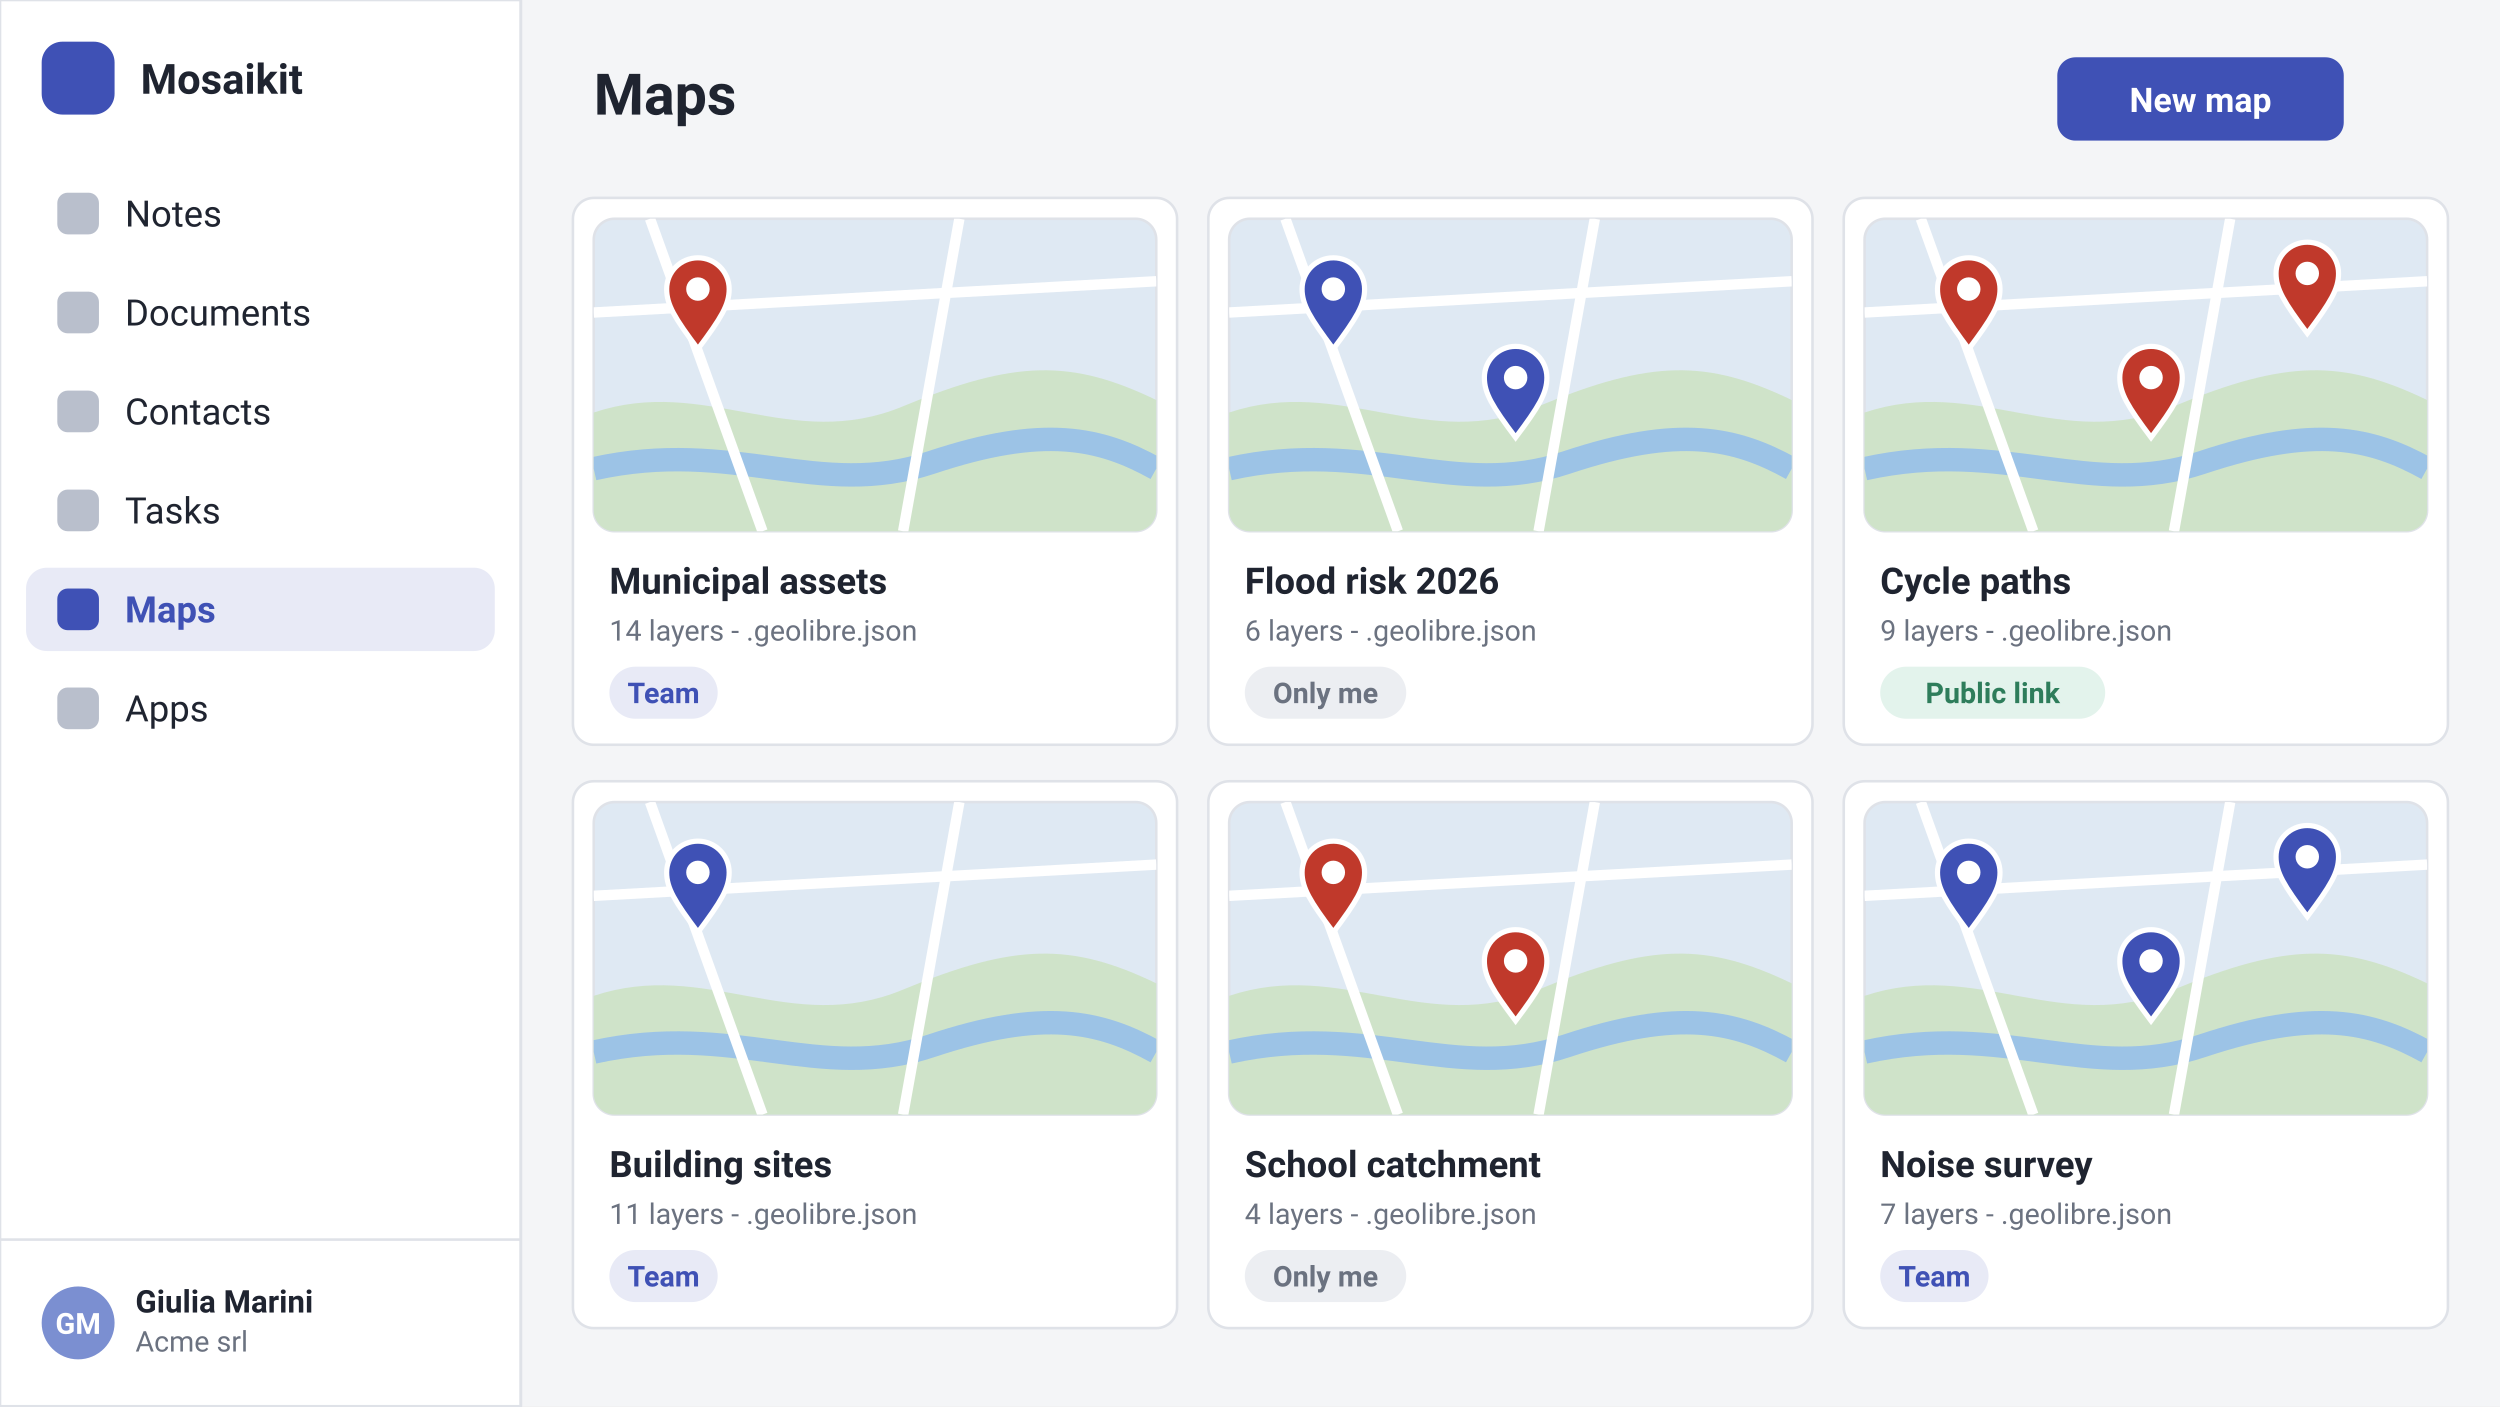
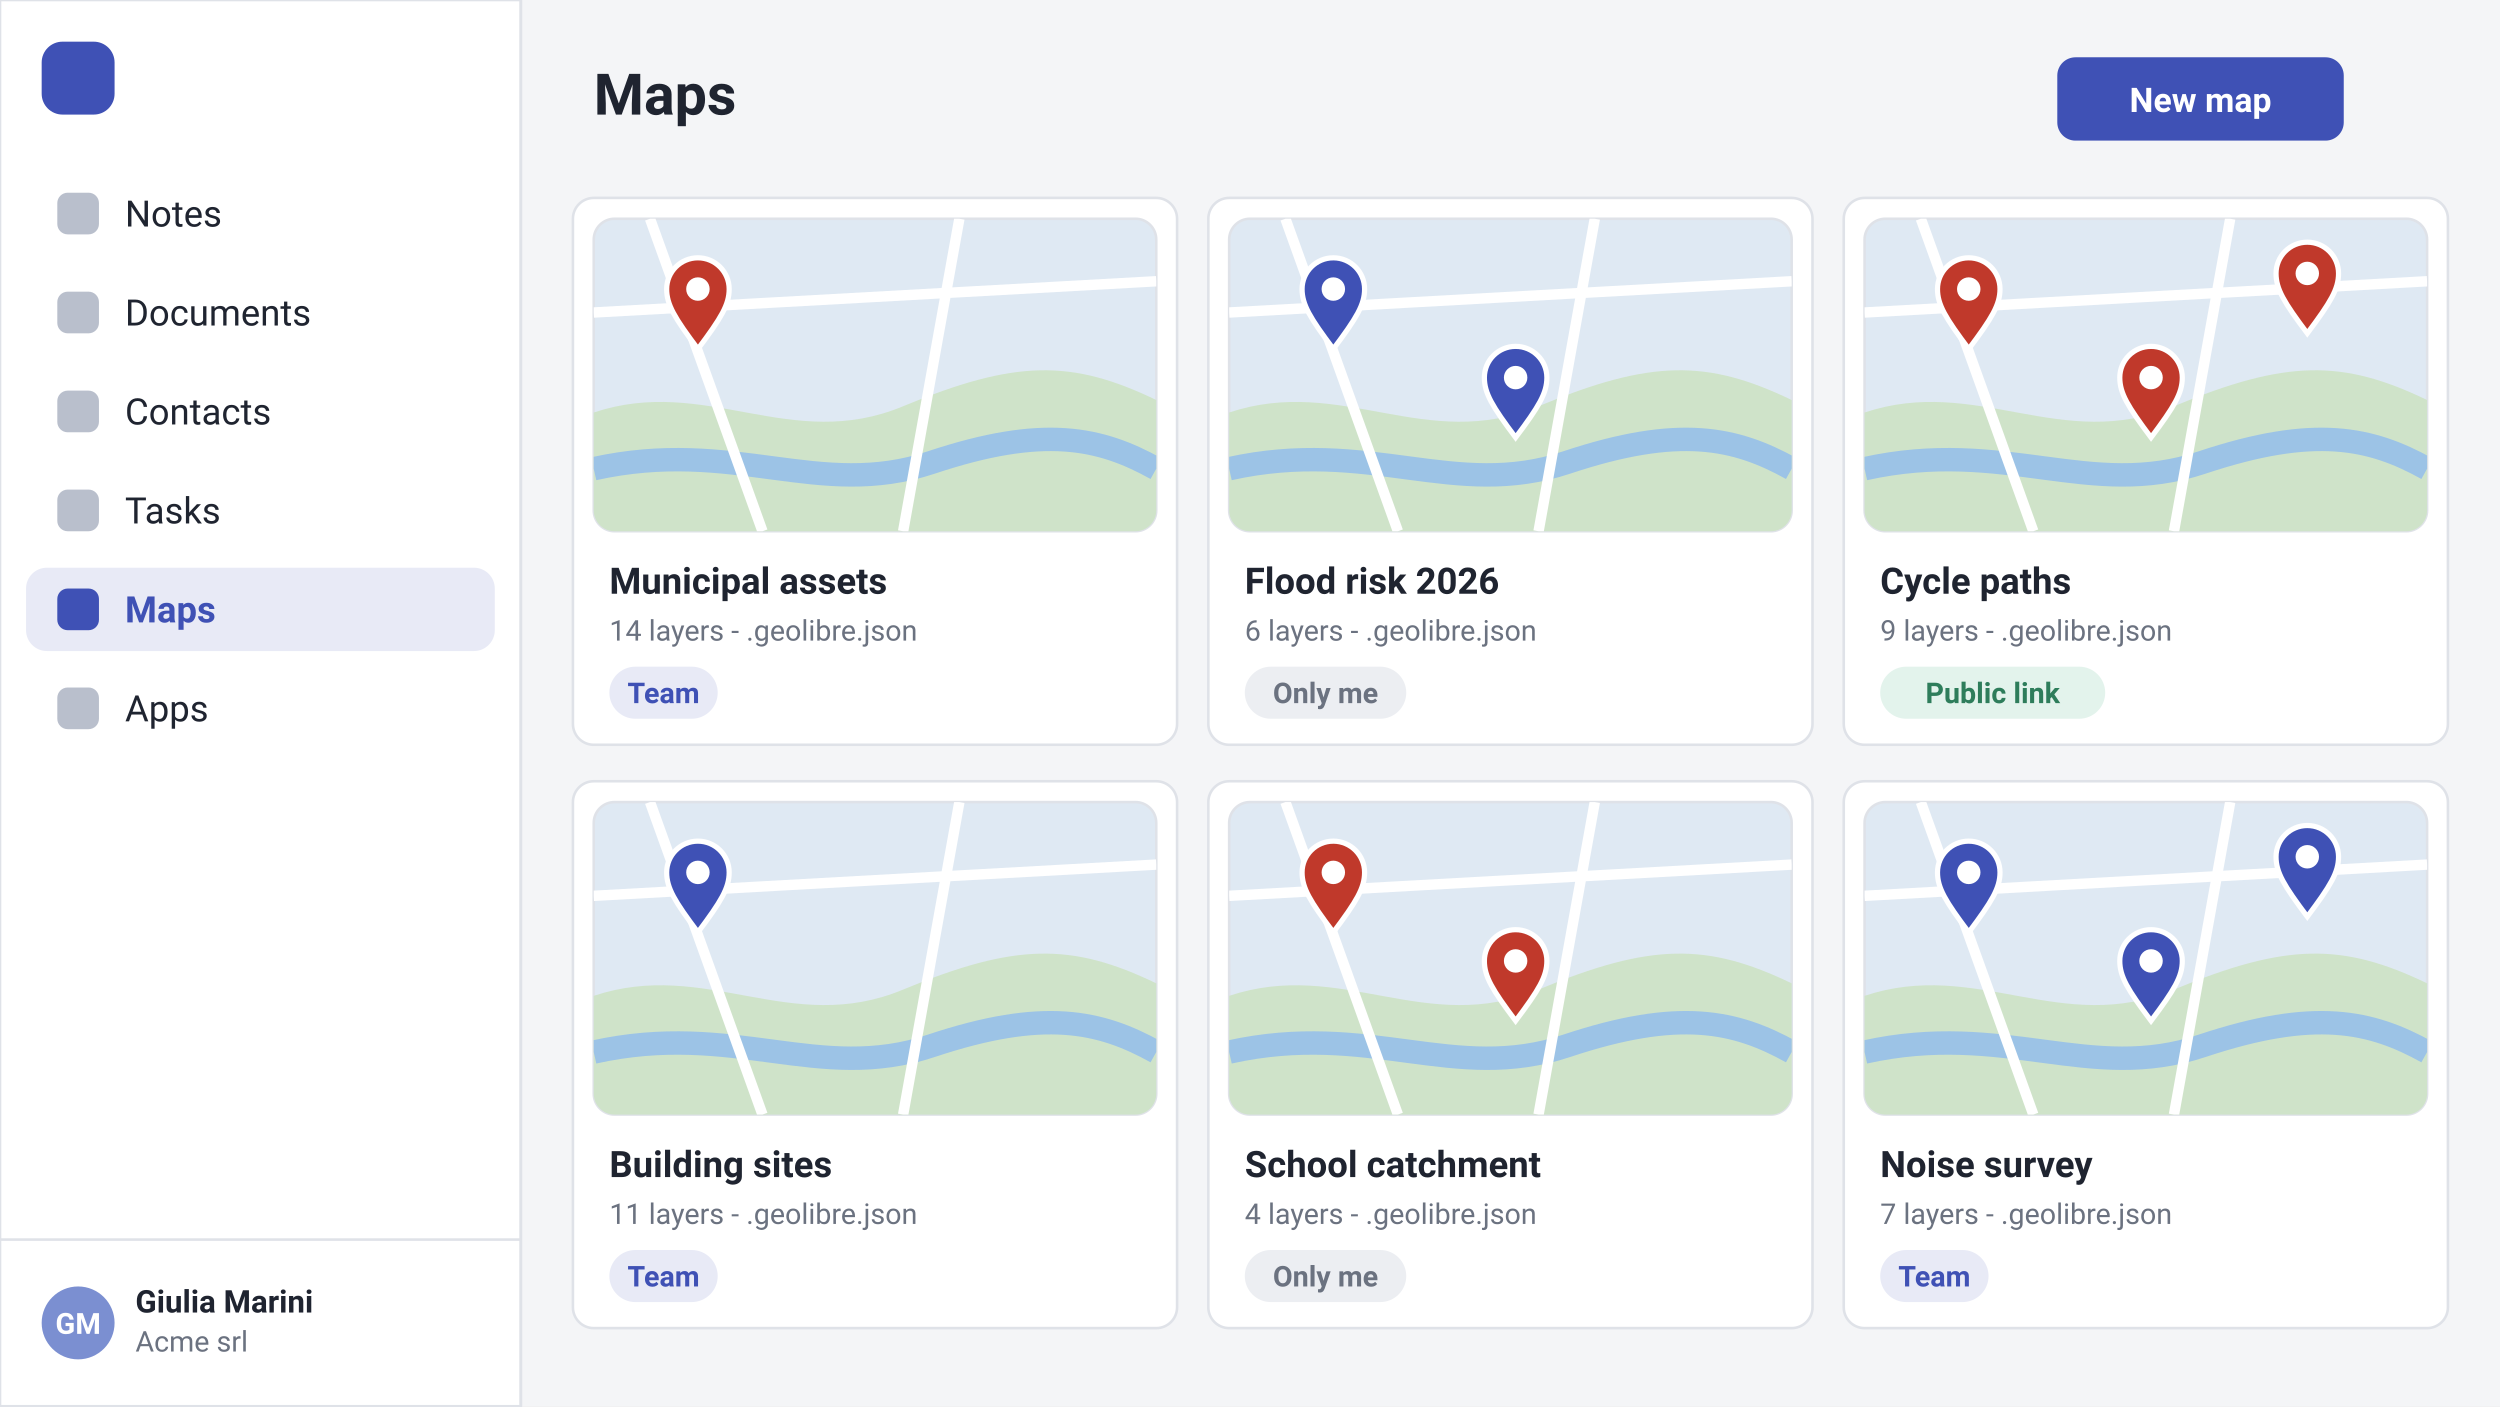
<svg xmlns="http://www.w3.org/2000/svg" viewBox="0 0 960 540" role="img" aria-label="Maps: the catalogue of maps" font-family="Segoe UI, Roboto, Helvetica, Arial, sans-serif">
  <rect width="960" height="540" fill="#f4f5f7" />
  <rect x="0" y="0" width="200" height="540" rx="0" fill="#ffffff" stroke="#dfe2e8" />
  <rect x="16" y="16" width="28" height="28" rx="8" fill="#3f51b5" />
-   <text x="54" y="36" font-size="16" fill="#1f2430" font-weight="600">Mosaikit</text>
  <rect x="22" y="74" width="16" height="16" rx="4" fill="#b9bfcc" />
  <text x="48" y="87" font-size="14" fill="#1f2430">Notes</text>
  <rect x="22" y="112" width="16" height="16" rx="4" fill="#b9bfcc" />
  <text x="48" y="125" font-size="14" fill="#1f2430">Documents</text>
  <rect x="22" y="150" width="16" height="16" rx="4" fill="#b9bfcc" />
  <text x="48" y="163" font-size="14" fill="#1f2430">Contacts</text>
  <rect x="22" y="188" width="16" height="16" rx="4" fill="#b9bfcc" />
  <text x="48" y="201" font-size="14" fill="#1f2430">Tasks</text>
  <rect x="10" y="218" width="180" height="32" rx="8" fill="#e8eaf6" />
  <rect x="22" y="226" width="16" height="16" rx="4" fill="#3f51b5" />
  <text x="48" y="239" font-size="14" fill="#3f51b5" font-weight="600">Maps</text>
  <rect x="22" y="264" width="16" height="16" rx="4" fill="#b9bfcc" />
  <text x="48" y="277" font-size="14" fill="#1f2430">Apps</text>
  <line x1="0" y1="476" x2="200" y2="476" stroke="#dfe2e8" stroke-width="1" />
  <circle cx="30" cy="508" r="14" fill="#7b8fd1" />
  <text x="30" y="512.2" font-size="11.2" fill="#fff" font-weight="600" text-anchor="middle">GM</text>
  <text x="52" y="504" font-size="12" fill="#1f2430" font-weight="600">Giulia Marini</text>
  <text x="52" y="519" font-size="11" fill="#6b7280">Acme srl</text>
  <line x1="200" y1="0" x2="200" y2="540" stroke="#dfe2e8" stroke-width="1" />
  <text x="228" y="44" font-size="22" fill="#1f2430" font-weight="600">Maps</text>
  <rect x="790" y="22" width="110" height="32" rx="7" fill="#3f51b5" />
  <text x="845" y="43" font-size="13" fill="#fff" font-weight="600" text-anchor="middle">New map</text>
  <rect x="220" y="76" width="232" height="210" rx="8" fill="#ffffff" stroke="#dfe2e8" />
  <rect x="228" y="84" width="216" height="120" rx="8" fill="#dfe9f3" stroke="#dfe2e8" />
  <clipPath id="m0">
    <rect x="228" y="84" width="216" height="120" rx="8" />
  </clipPath>
  <g clip-path="url(#m0)">
    <path d="M228 158.4C271.2 144 303.6 174 346.8 156S411.6 138 444 153.6V204H228Z" fill="#cfe3c9" />
    <path d="M228 180C282 168 314.4 192 357.6 177.6S422.4 168 444 180" stroke="#9cc3e6" stroke-width="9" fill="none" />
    <path d="M249.6 84L292.8 204M228 120L444 108M368.4 84L346.8 204" stroke="#fff" stroke-width="4" fill="none" />
  </g>
  <path d="M268 134c-9-12-12-17-12-23a12 12 0 1 1 24 0c0 6-3 11-12 23z" fill="#c0392b" stroke="#fff" stroke-width="2" />
  <circle cx="268" cy="111" r="4.5" fill="#fff" />
  <text x="234" y="228" font-size="14" fill="#1f2430" font-weight="600">Municipal assets</text>
  <text x="234" y="246" font-size="11" fill="#6b7280">14 layers  -  .geolibre.json</text>
  <rect x="234" y="256" width="41.6" height="20" rx="10" fill="#e8eaf6" />
  <text x="254.8" y="270" font-size="11" fill="#3f51b5" font-weight="600" text-anchor="middle">Team</text>
  <rect x="464" y="76" width="232" height="210" rx="8" fill="#ffffff" stroke="#dfe2e8" />
  <rect x="472" y="84" width="216" height="120" rx="8" fill="#dfe9f3" stroke="#dfe2e8" />
  <clipPath id="m1">
    <rect x="472" y="84" width="216" height="120" rx="8" />
  </clipPath>
  <g clip-path="url(#m1)">
    <path d="M472 158.4C515.2 144 547.6 174 590.8 156S655.6 138 688 153.6V204H472Z" fill="#cfe3c9" />
    <path d="M472 180C526 168 558.4 192 601.6 177.6S666.4 168 688 180" stroke="#9cc3e6" stroke-width="9" fill="none" />
    <path d="M493.6 84L536.8 204M472 120L688 108M612.4 84L590.8 204" stroke="#fff" stroke-width="4" fill="none" />
  </g>
  <path d="M512 134c-9-12-12-17-12-23a12 12 0 1 1 24 0c0 6-3 11-12 23z" fill="#3f51b5" stroke="#fff" stroke-width="2" />
  <circle cx="512" cy="111" r="4.5" fill="#fff" />
  <path d="M582 168c-9-12-12-17-12-23a12 12 0 1 1 24 0c0 6-3 11-12 23z" fill="#3f51b5" stroke="#fff" stroke-width="2" />
  <circle cx="582" cy="145" r="4.5" fill="#fff" />
  <text x="478" y="228" font-size="14" fill="#1f2430" font-weight="600">Flood risk 2026</text>
  <text x="478" y="246" font-size="11" fill="#6b7280">6 layers  -  .geolibre.json</text>
  <rect x="478" y="256" width="62" height="20" rx="10" fill="#eceef2" />
  <text x="509" y="270" font-size="11" fill="#6b7280" font-weight="600" text-anchor="middle">Only me</text>
  <rect x="708" y="76" width="232" height="210" rx="8" fill="#ffffff" stroke="#dfe2e8" />
  <rect x="716" y="84" width="216" height="120" rx="8" fill="#dfe9f3" stroke="#dfe2e8" />
  <clipPath id="m2">
    <rect x="716" y="84" width="216" height="120" rx="8" />
  </clipPath>
  <g clip-path="url(#m2)">
    <path d="M716 158.4C759.2 144 791.6 174 834.8 156S899.6 138 932 153.6V204H716Z" fill="#cfe3c9" />
    <path d="M716 180C770 168 802.4 192 845.6 177.6S910.4 168 932 180" stroke="#9cc3e6" stroke-width="9" fill="none" />
    <path d="M737.6 84L780.8 204M716 120L932 108M856.4 84L834.8 204" stroke="#fff" stroke-width="4" fill="none" />
  </g>
  <path d="M756 134c-9-12-12-17-12-23a12 12 0 1 1 24 0c0 6-3 11-12 23z" fill="#c0392b" stroke="#fff" stroke-width="2" />
  <circle cx="756" cy="111" r="4.5" fill="#fff" />
  <path d="M826 168c-9-12-12-17-12-23a12 12 0 1 1 24 0c0 6-3 11-12 23z" fill="#c0392b" stroke="#fff" stroke-width="2" />
  <circle cx="826" cy="145" r="4.5" fill="#fff" />
  <path d="M886 128c-9-12-12-17-12-23a12 12 0 1 1 24 0c0 6-3 11-12 23z" fill="#c0392b" stroke="#fff" stroke-width="2" />
  <circle cx="886" cy="105" r="4.5" fill="#fff" />
  <text x="722" y="228" font-size="14" fill="#1f2430" font-weight="600">Cycle paths</text>
  <text x="722" y="246" font-size="11" fill="#6b7280">9 layers  -  .geolibre.json</text>
  <rect x="722" y="256" width="86.4" height="20" rx="10" fill="#e3f3ec" />
  <text x="765.2" y="270" font-size="11" fill="#2e7d5b" font-weight="600" text-anchor="middle">Public link</text>
  <rect x="220" y="300" width="232" height="210" rx="8" fill="#ffffff" stroke="#dfe2e8" />
  <rect x="228" y="308" width="216" height="120" rx="8" fill="#dfe9f3" stroke="#dfe2e8" />
  <clipPath id="m3">
    <rect x="228" y="308" width="216" height="120" rx="8" />
  </clipPath>
  <g clip-path="url(#m3)">
    <path d="M228 382.4C271.2 368 303.6 398 346.8 380S411.6 362 444 377.6V428H228Z" fill="#cfe3c9" />
    <path d="M228 404C282 392 314.4 416 357.6 401.6S422.4 392 444 404" stroke="#9cc3e6" stroke-width="9" fill="none" />
    <path d="M249.6 308L292.8 428M228 344L444 332M368.4 308L346.8 428" stroke="#fff" stroke-width="4" fill="none" />
  </g>
  <path d="M268 358c-9-12-12-17-12-23a12 12 0 1 1 24 0c0 6-3 11-12 23z" fill="#3f51b5" stroke="#fff" stroke-width="2" />
  <circle cx="268" cy="335" r="4.5" fill="#fff" />
  <text x="234" y="452" font-size="14" fill="#1f2430" font-weight="600">Building sites</text>
  <text x="234" y="470" font-size="11" fill="#6b7280">11 layers  -  .geolibre.json</text>
  <rect x="234" y="480" width="41.6" height="20" rx="10" fill="#e8eaf6" />
  <text x="254.8" y="494" font-size="11" fill="#3f51b5" font-weight="600" text-anchor="middle">Team</text>
  <rect x="464" y="300" width="232" height="210" rx="8" fill="#ffffff" stroke="#dfe2e8" />
  <rect x="472" y="308" width="216" height="120" rx="8" fill="#dfe9f3" stroke="#dfe2e8" />
  <clipPath id="m4">
    <rect x="472" y="308" width="216" height="120" rx="8" />
  </clipPath>
  <g clip-path="url(#m4)">
    <path d="M472 382.4C515.2 368 547.6 398 590.8 380S655.6 362 688 377.6V428H472Z" fill="#cfe3c9" />
    <path d="M472 404C526 392 558.4 416 601.6 401.6S666.4 392 688 404" stroke="#9cc3e6" stroke-width="9" fill="none" />
    <path d="M493.6 308L536.8 428M472 344L688 332M612.4 308L590.8 428" stroke="#fff" stroke-width="4" fill="none" />
  </g>
  <path d="M512 358c-9-12-12-17-12-23a12 12 0 1 1 24 0c0 6-3 11-12 23z" fill="#c0392b" stroke="#fff" stroke-width="2" />
  <circle cx="512" cy="335" r="4.5" fill="#fff" />
  <path d="M582 392c-9-12-12-17-12-23a12 12 0 1 1 24 0c0 6-3 11-12 23z" fill="#c0392b" stroke="#fff" stroke-width="2" />
  <circle cx="582" cy="369" r="4.5" fill="#fff" />
  <text x="478" y="452" font-size="14" fill="#1f2430" font-weight="600">School catchment</text>
  <text x="478" y="470" font-size="11" fill="#6b7280">4 layers  -  .geolibre.json</text>
  <rect x="478" y="480" width="62" height="20" rx="10" fill="#eceef2" />
  <text x="509" y="494" font-size="11" fill="#6b7280" font-weight="600" text-anchor="middle">Only me</text>
  <rect x="708" y="300" width="232" height="210" rx="8" fill="#ffffff" stroke="#dfe2e8" />
  <rect x="716" y="308" width="216" height="120" rx="8" fill="#dfe9f3" stroke="#dfe2e8" />
  <clipPath id="m5">
    <rect x="716" y="308" width="216" height="120" rx="8" />
  </clipPath>
  <g clip-path="url(#m5)">
    <path d="M716 382.4C759.2 368 791.6 398 834.8 380S899.6 362 932 377.6V428H716Z" fill="#cfe3c9" />
    <path d="M716 404C770 392 802.4 416 845.6 401.6S910.4 392 932 404" stroke="#9cc3e6" stroke-width="9" fill="none" />
    <path d="M737.6 308L780.8 428M716 344L932 332M856.4 308L834.8 428" stroke="#fff" stroke-width="4" fill="none" />
  </g>
  <path d="M756 358c-9-12-12-17-12-23a12 12 0 1 1 24 0c0 6-3 11-12 23z" fill="#3f51b5" stroke="#fff" stroke-width="2" />
  <circle cx="756" cy="335" r="4.5" fill="#fff" />
  <path d="M826 392c-9-12-12-17-12-23a12 12 0 1 1 24 0c0 6-3 11-12 23z" fill="#3f51b5" stroke="#fff" stroke-width="2" />
  <circle cx="826" cy="369" r="4.5" fill="#fff" />
  <path d="M886 352c-9-12-12-17-12-23a12 12 0 1 1 24 0c0 6-3 11-12 23z" fill="#3f51b5" stroke="#fff" stroke-width="2" />
  <circle cx="886" cy="329" r="4.5" fill="#fff" />
  <text x="722" y="452" font-size="14" fill="#1f2430" font-weight="600">Noise survey</text>
  <text x="722" y="470" font-size="11" fill="#6b7280">7 layers  -  .geolibre.json</text>
  <rect x="722" y="480" width="41.6" height="20" rx="10" fill="#e8eaf6" />
  <text x="742.8" y="494" font-size="11" fill="#3f51b5" font-weight="600" text-anchor="middle">Team</text>
</svg>
